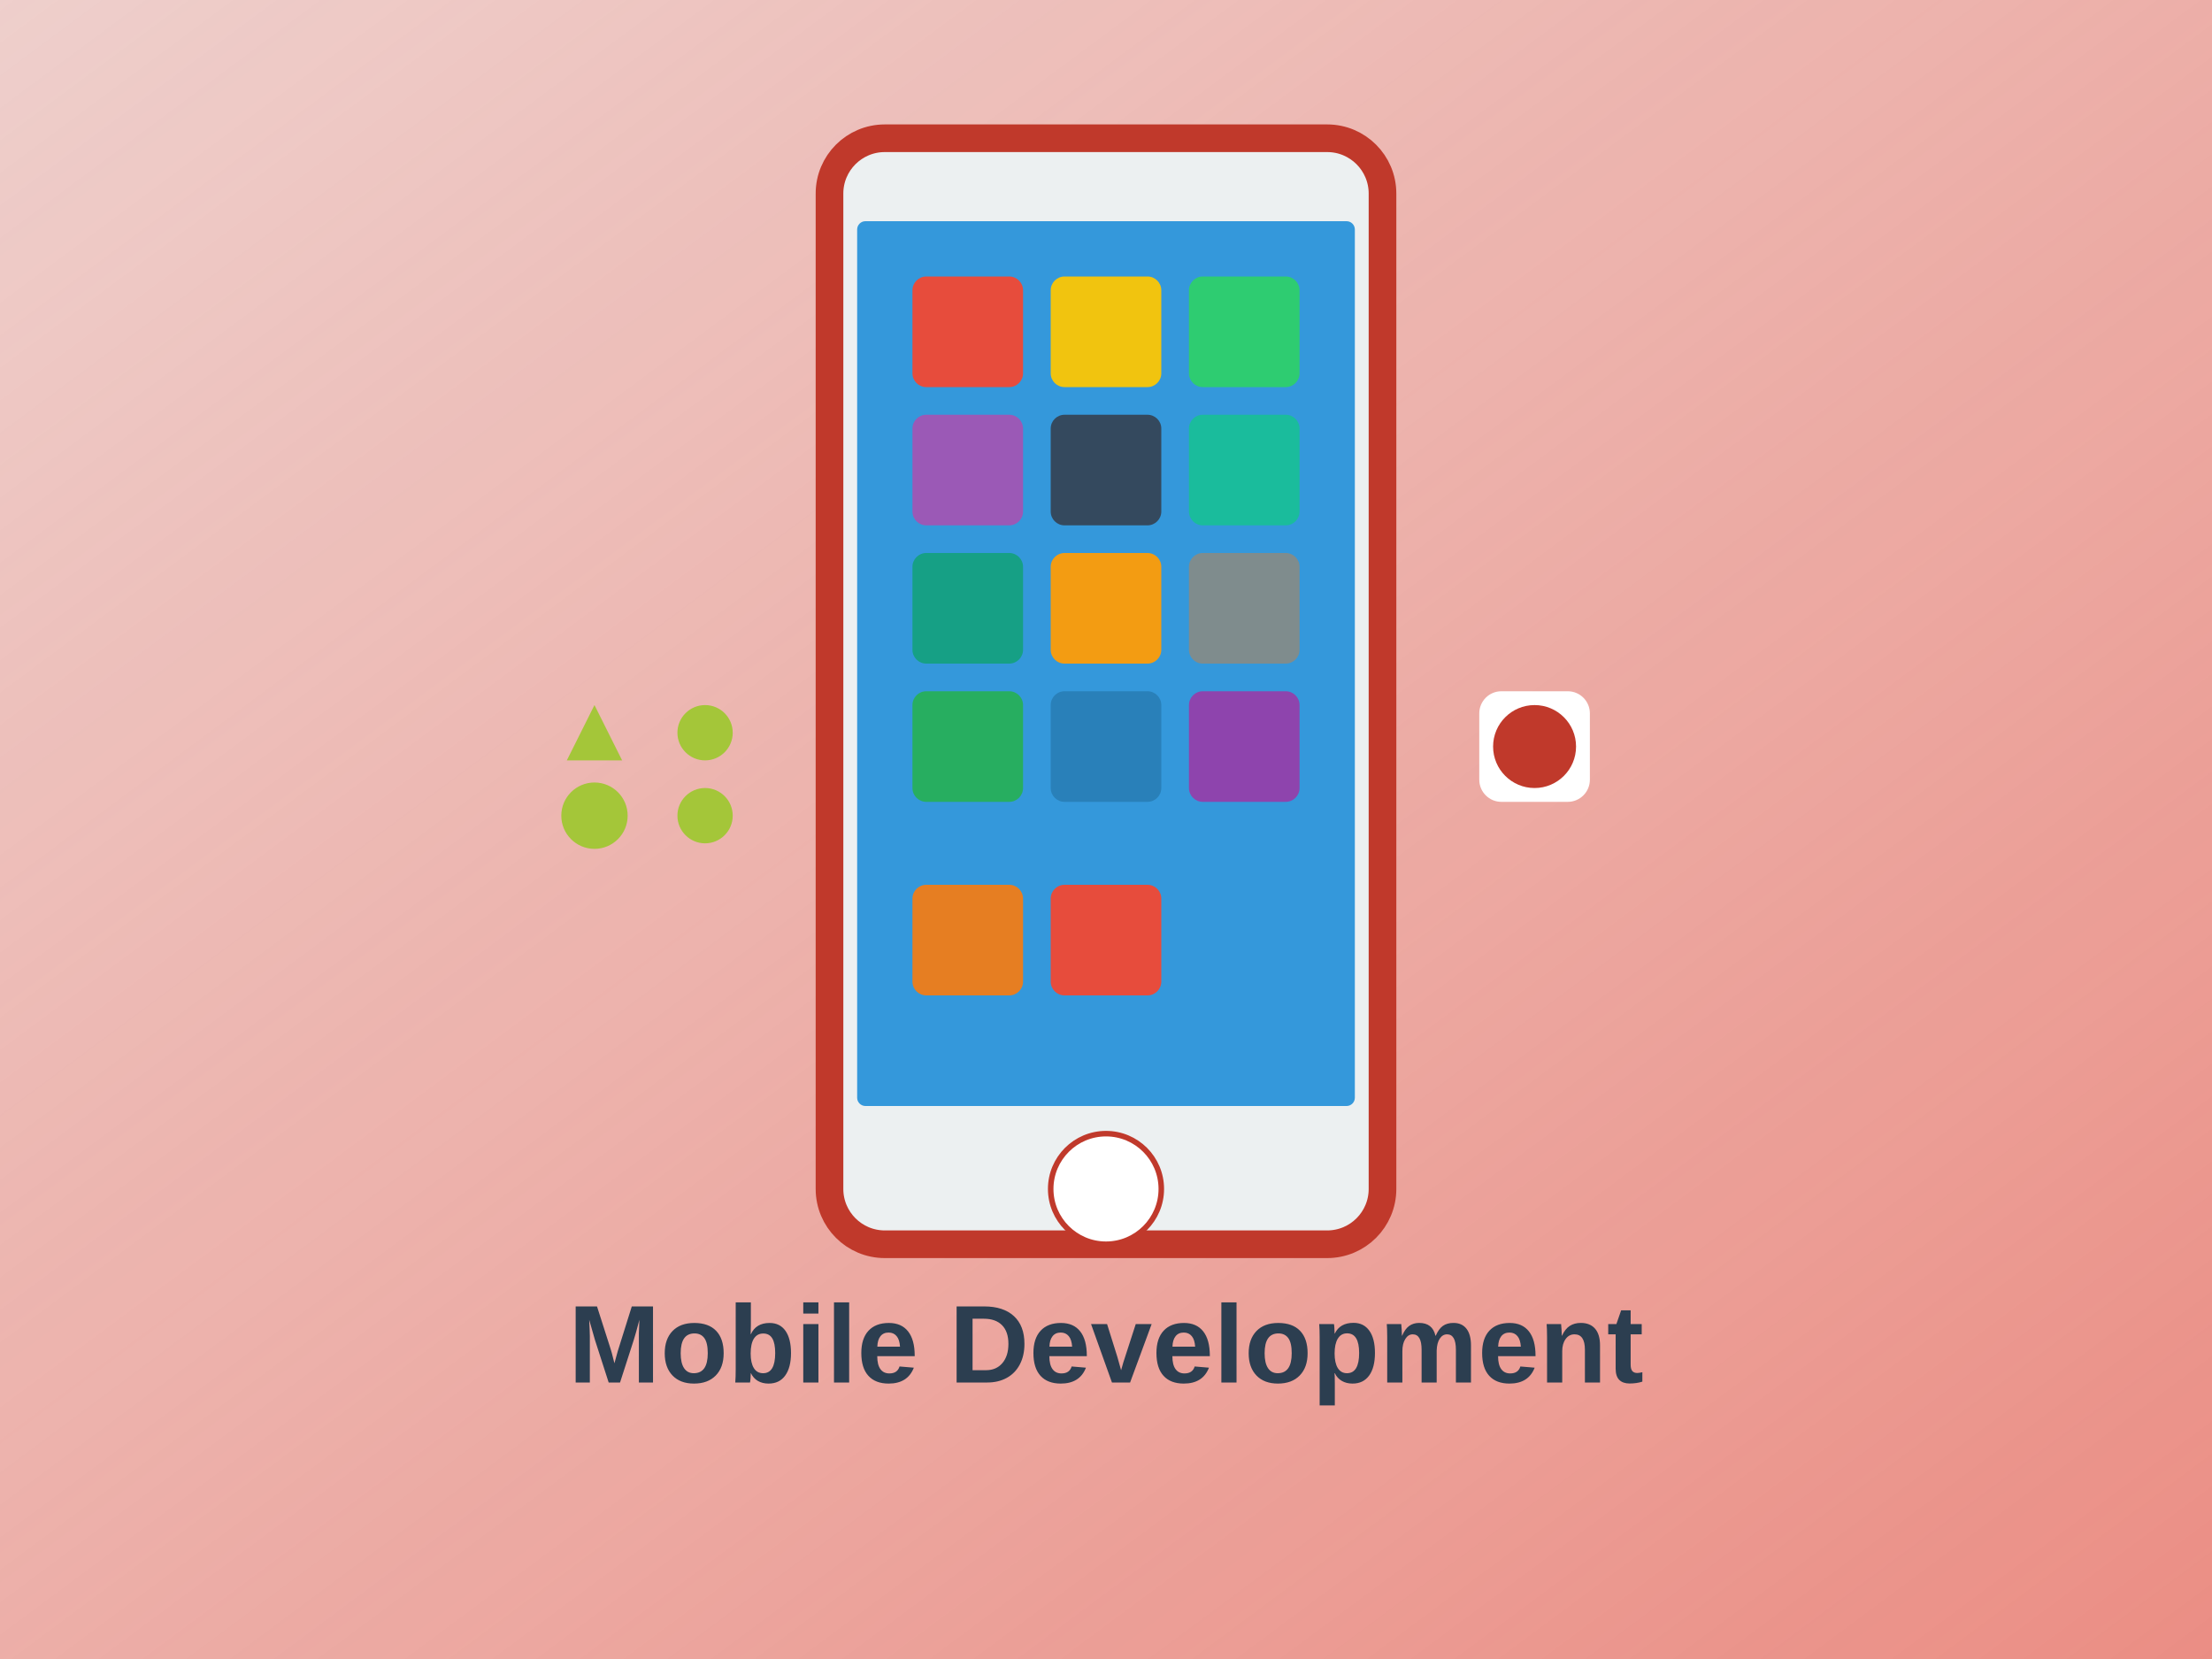
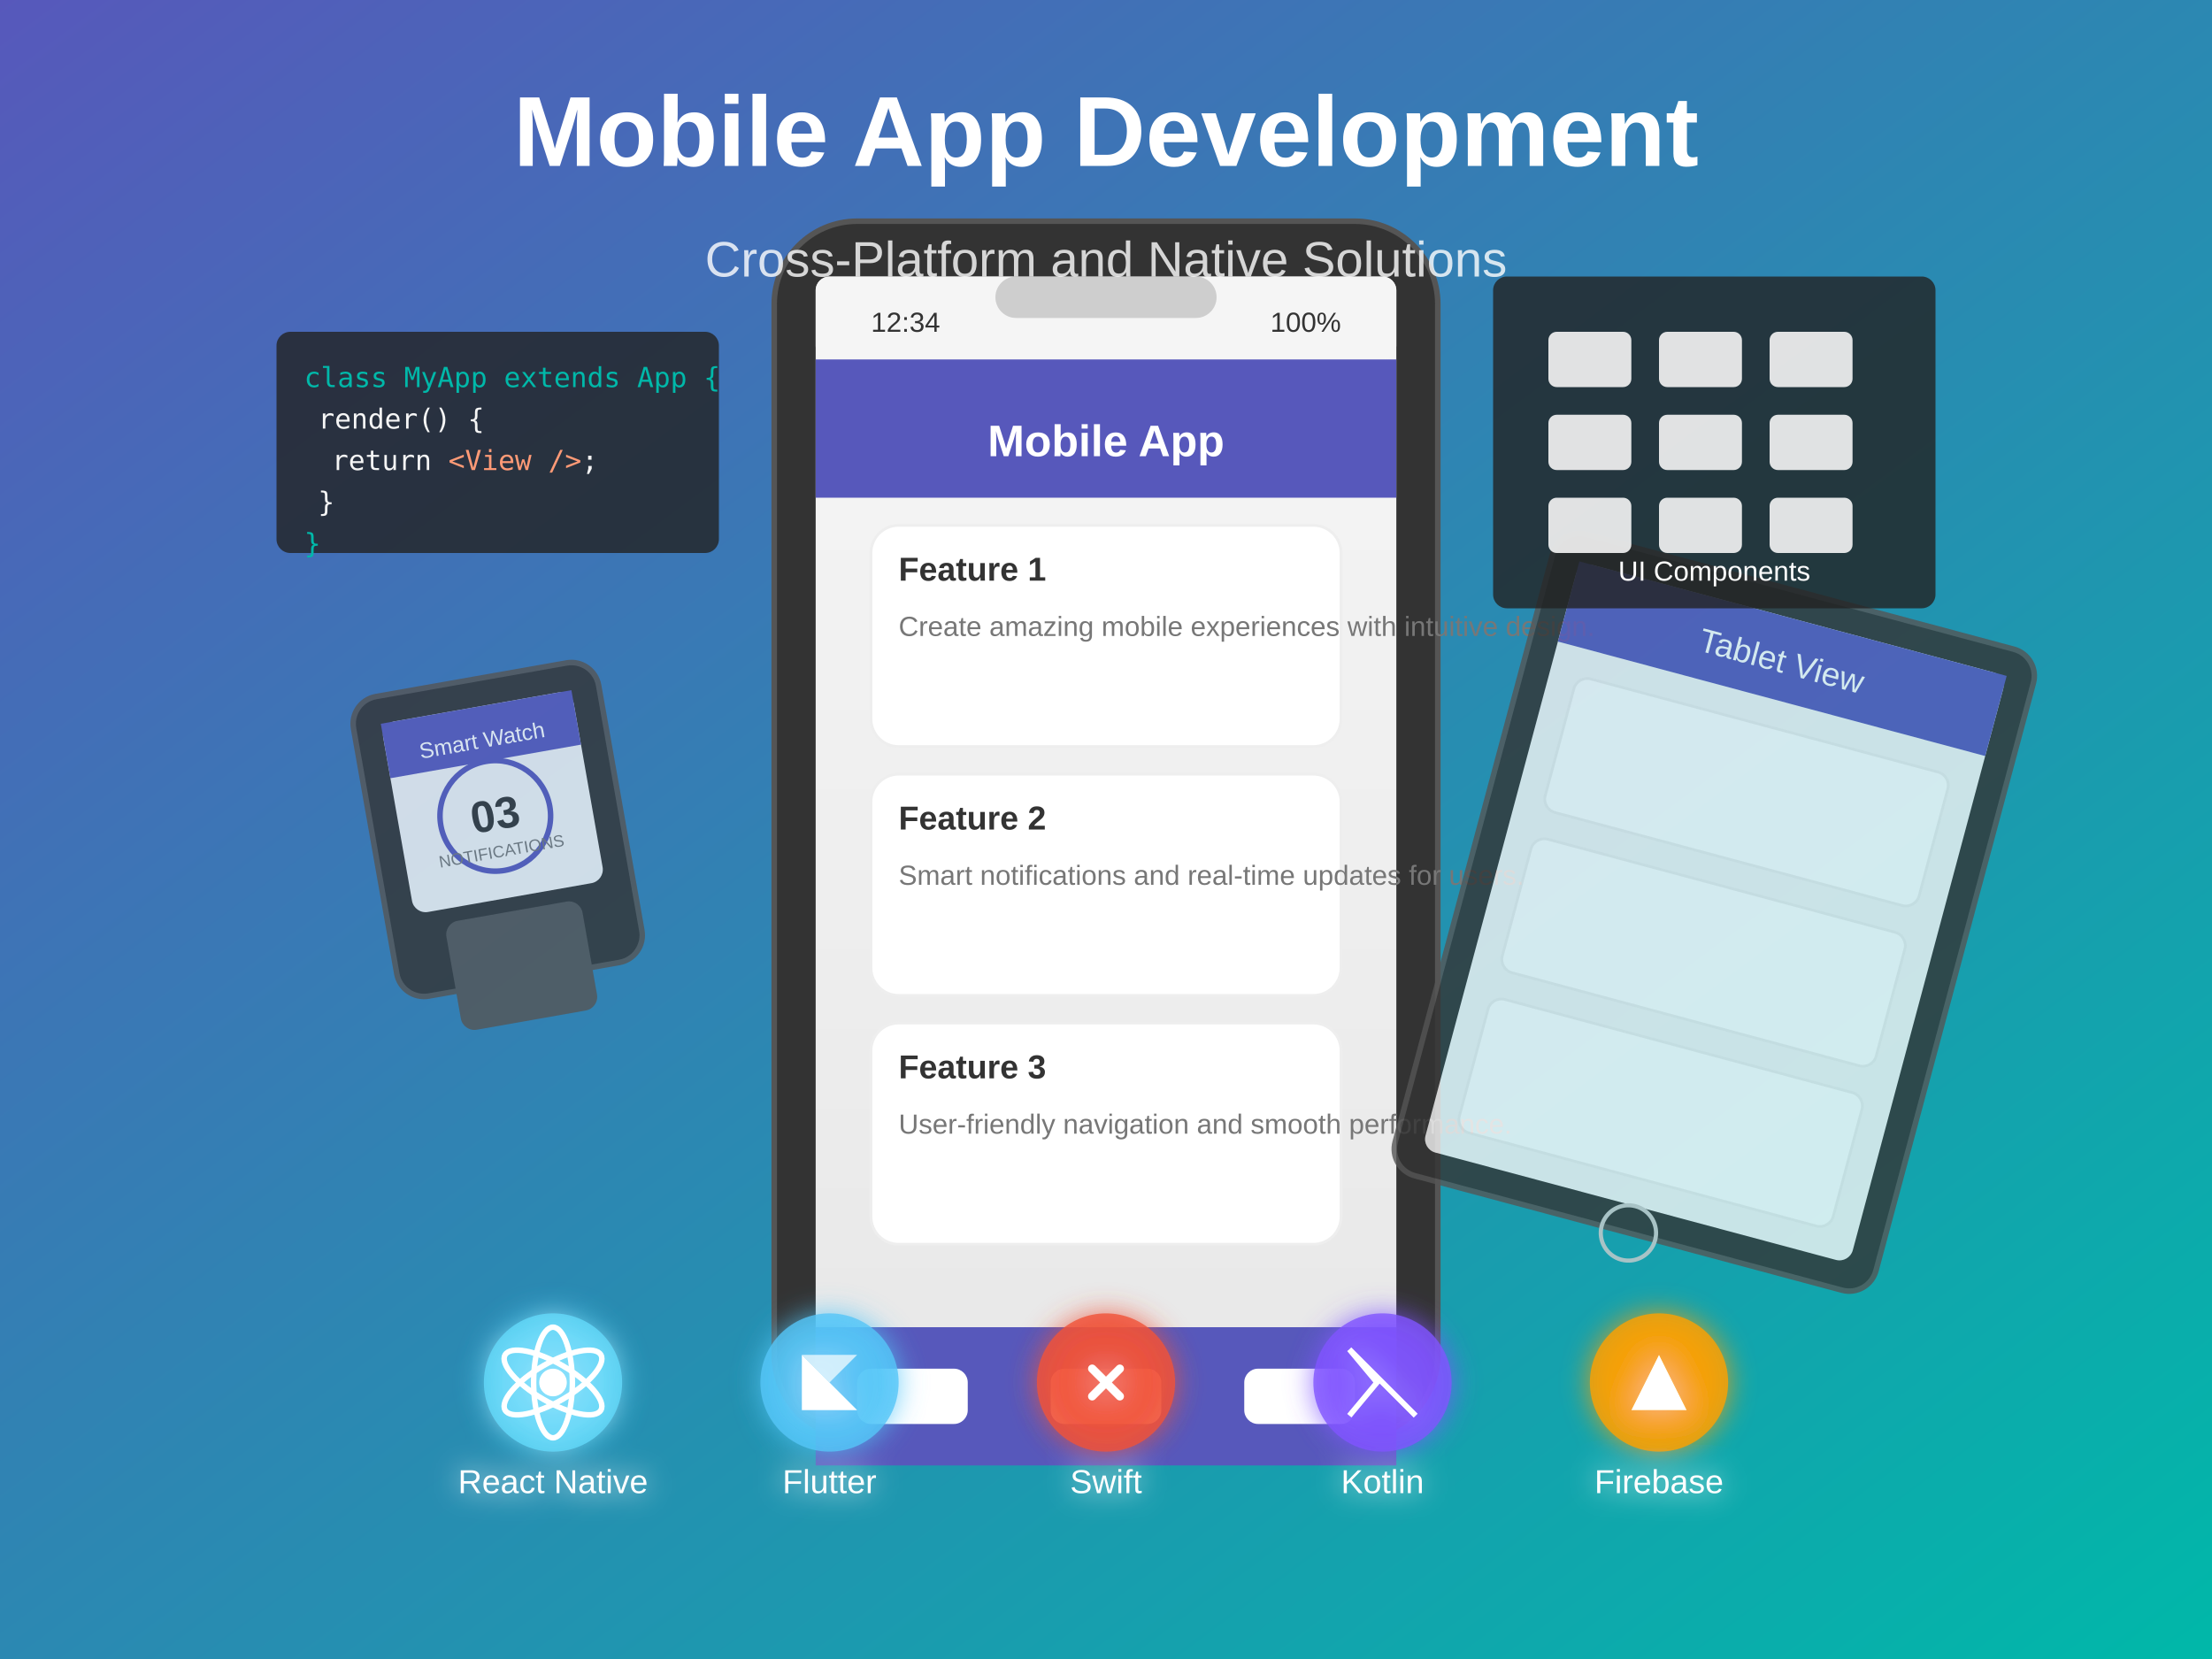
<svg xmlns="http://www.w3.org/2000/svg" width="800" height="600" viewBox="0 0 800 600">
  <defs>
    <linearGradient id="bg-gradient" x1="0%" y1="0%" x2="100%" y2="100%">
-       <stop offset="0%" stop-color="#e74c3c" stop-opacity="0.2" />
-       <stop offset="100%" stop-color="#e74c3c" stop-opacity="0.6" />
+       <stop offset="0%" stop-color="#5758BB" stop-opacity="1" />
+       <stop offset="100%" stop-color="#00B8A9" stop-opacity="1" />
    </linearGradient>
+     <linearGradient id="screen-gradient" x1="0%" y1="0%" x2="0%" y2="100%">
+       <stop offset="0%" stop-color="#F6F6F6" stop-opacity="1" />
+       <stop offset="100%" stop-color="#E8E8E8" stop-opacity="1" />
+     </linearGradient>
+     <filter id="glow" x="-50%" y="-50%" width="200%" height="200%">
+       <feGaussianBlur in="SourceGraphic" stdDeviation="5" result="blur" />
+       <feComposite in="SourceGraphic" in2="blur" operator="over" />
+     </filter>
  </defs>
  <rect width="800" height="600" fill="url(#bg-gradient)" />
-   <rect x="300" y="50" width="200" height="400" rx="20" ry="20" fill="#ecf0f1" stroke="#c0392b" stroke-width="10" />
-   <rect x="310" y="80" width="180" height="320" rx="3" ry="3" fill="#3498db" />
-   <circle cx="400" cy="430" r="20" fill="white" stroke="#c0392b" stroke-width="2" />
+   <g transform="translate(400, 300)">
+     <rect x="-120" y="-220" width="240" height="440" rx="30" ry="30" fill="#333" stroke="#555" stroke-width="2" />
+     <rect x="-105" y="-200" width="210" height="400" rx="5" ry="5" fill="url(#screen-gradient)" />
+     <rect x="-40" y="-200" width="80" height="15" rx="7.5" ry="7.5" fill="#333" />
+     <circle cx="0" cy="210" r="15" fill="none" stroke="#ccc" stroke-width="2" />
+     <rect x="-105" y="-200" width="210" height="30" rx="5" ry="5" fill="#f5f5f5" opacity="0.8" />
+     <text x="-85" y="-180" font-family="Arial, sans-serif" font-size="10" fill="#333">12:34</text>
+     <text x="85" y="-180" font-family="Arial, sans-serif" font-size="10" fill="#333" text-anchor="end">100%</text>
+     <g>
+       <rect x="-105" y="-170" width="210" height="50" fill="#5758BB" />
+       <text x="0" y="-135" font-family="Arial, sans-serif" font-size="16" font-weight="bold" fill="#fff" text-anchor="middle">Mobile App</text>
+       <rect x="-105" y="180" width="210" height="50" fill="#5758BB" />
+       <g fill="#fff">
+         <rect x="-90" y="195" width="40" height="20" rx="5" ry="5" />
+         <rect x="-20" y="195" width="40" height="20" rx="5" ry="5" />
+         <rect x="50" y="195" width="40" height="20" rx="5" ry="5" />
+       </g>
+       <g>
+         <rect x="-85" y="-110" width="170" height="80" rx="10" ry="10" fill="#fff" stroke="#eee" stroke-width="1" />
+         <text x="-75" y="-90" font-family="Arial, sans-serif" font-size="12" font-weight="bold" fill="#333">Feature 1</text>
+         <text x="-75" y="-70" font-family="Arial, sans-serif" font-size="10" fill="#777" width="150">Create amazing mobile experiences with intuitive design.</text>
+         <rect x="-85" y="-20" width="170" height="80" rx="10" ry="10" fill="#fff" stroke="#eee" stroke-width="1" />
+         <text x="-75" y="0" font-family="Arial, sans-serif" font-size="12" font-weight="bold" fill="#333">Feature 2</text>
+         <text x="-75" y="20" font-family="Arial, sans-serif" font-size="10" fill="#777" width="150">Smart notifications and real-time updates for users.</text>
+         <rect x="-85" y="70" width="170" height="80" rx="10" ry="10" fill="#fff" stroke="#eee" stroke-width="1" />
+         <text x="-75" y="90" font-family="Arial, sans-serif" font-size="12" font-weight="bold" fill="#333">Feature 3</text>
+         <text x="-75" y="110" font-family="Arial, sans-serif" font-size="10" fill="#777" width="150">User-friendly navigation and smooth performance.</text>
+       </g>
+     </g>
+   </g>
+   <g opacity="0.8">
+     <g transform="translate(620, 330) rotate(15)">
+       <rect x="-90" y="-120" width="180" height="240" rx="10" ry="10" fill="#333" stroke="#555" stroke-width="2" />
+       <rect x="-80" y="-110" width="160" height="220" rx="5" ry="5" fill="#f5f5f5" />
+       <circle cx="0" cy="120" r="10" fill="none" stroke="#ccc" stroke-width="1.5" />
+       <rect x="-80" y="-110" width="160" height="30" fill="#5758BB" />
+       <text x="0" y="-90" font-family="Arial, sans-serif" font-size="12" fill="#fff" text-anchor="middle">Tablet View</text>
+       <rect x="-70" y="-70" width="140" height="50" rx="5" ry="5" fill="#fff" stroke="#eee" stroke-width="1" />
+       <rect x="-70" y="-10" width="140" height="50" rx="5" ry="5" fill="#fff" stroke="#eee" stroke-width="1" />
+       <rect x="-70" y="50" width="140" height="50" rx="5" ry="5" fill="#fff" stroke="#eee" stroke-width="1" />
+     </g>
+     <g transform="translate(180, 300) rotate(-10)">
+       <rect x="-45" y="-55" width="90" height="110" rx="10" ry="10" fill="#333" stroke="#555" stroke-width="2" />
+       <rect x="-35" y="-45" width="70" height="70" rx="5" ry="5" fill="#f5f5f5" />
+       <rect x="-25" y="30" width="50" height="40" rx="5" ry="5" fill="#555" />
+       <rect x="-35" y="-45" width="70" height="20" fill="#5758BB" />
+       <text x="0" y="-30" font-family="Arial, sans-serif" font-size="8" fill="#fff" text-anchor="middle">Smart Watch</text>
+       <circle cx="0" cy="-5" r="20" fill="none" stroke="#5758BB" stroke-width="2" />
+       <text x="0" y="0" font-family="Arial, sans-serif" font-size="16" font-weight="bold" fill="#333" text-anchor="middle">03</text>
+       <text x="0" y="10" font-family="Arial, sans-serif" font-size="6" fill="#777" text-anchor="middle">NOTIFICATIONS</text>
+     </g>
+   </g>
  <g>
-     <rect x="330" y="100" width="40" height="40" rx="5" ry="5" fill="#e74c3c" />
-     <rect x="380" y="100" width="40" height="40" rx="5" ry="5" fill="#f1c40f" />
-     <rect x="430" y="100" width="40" height="40" rx="5" ry="5" fill="#2ecc71" />
-     <rect x="330" y="150" width="40" height="40" rx="5" ry="5" fill="#9b59b6" />
-     <rect x="380" y="150" width="40" height="40" rx="5" ry="5" fill="#34495e" />
-     <rect x="430" y="150" width="40" height="40" rx="5" ry="5" fill="#1abc9c" />
-     <rect x="330" y="200" width="40" height="40" rx="5" ry="5" fill="#16a085" />
-     <rect x="380" y="200" width="40" height="40" rx="5" ry="5" fill="#f39c12" />
-     <rect x="430" y="200" width="40" height="40" rx="5" ry="5" fill="#7f8c8d" />
-     <rect x="330" y="250" width="40" height="40" rx="5" ry="5" fill="#27ae60" />
-     <rect x="380" y="250" width="40" height="40" rx="5" ry="5" fill="#2980b9" />
-     <rect x="430" y="250" width="40" height="40" rx="5" ry="5" fill="#8e44ad" />
-     <rect x="330" y="320" width="40" height="40" rx="5" ry="5" fill="#e67e22" />
-     <rect x="380" y="320" width="40" height="40" rx="5" ry="5" fill="#e74c3c" />
-     <rect x="430" y="320" width="40" height="40" rx="5" ry="5" fill="#3498db" />
+     <g transform="translate(180, 160)">
+       <rect x="-80" y="-40" width="160" height="80" rx="5" ry="5" fill="#222" opacity="0.8" />
+       <text x="-70" y="-20" font-family="monospace" font-size="10" fill="#00B8A9">class MyApp extends App {</text>
+       <text x="-65" y="-5" font-family="monospace" font-size="10" fill="#f5f5f5">  render() {</text>
+       <text x="-60" y="10" font-family="monospace" font-size="10" fill="#f5f5f5">    return <tspan fill="#FF9A76">&lt;View /&gt;</tspan>;</text>
+       <text x="-65" y="25" font-family="monospace" font-size="10" fill="#f5f5f5">  }</text>
+       <text x="-70" y="40" font-family="monospace" font-size="10" fill="#00B8A9">}</text>
+     </g>
+     <g transform="translate(620, 160)">
+       <rect x="-80" y="-60" width="160" height="120" rx="5" ry="5" fill="#222" opacity="0.8" />
+       <g fill="#f5f5f5" opacity="0.9">
+         <rect x="-60" y="-40" width="30" height="20" rx="3" ry="3" />
+         <rect x="-20" y="-40" width="30" height="20" rx="3" ry="3" />
+         <rect x="20" y="-40" width="30" height="20" rx="3" ry="3" />
+         <rect x="-60" y="-10" width="30" height="20" rx="3" ry="3" />
+         <rect x="-20" y="-10" width="30" height="20" rx="3" ry="3" />
+         <rect x="20" y="-10" width="30" height="20" rx="3" ry="3" />
+         <rect x="-60" y="20" width="30" height="20" rx="3" ry="3" />
+         <rect x="-20" y="20" width="30" height="20" rx="3" ry="3" />
+         <rect x="20" y="20" width="30" height="20" rx="3" ry="3" />
+       </g>
+       <text x="0" y="50" font-family="Arial, sans-serif" font-size="10" fill="#fff" text-anchor="middle">UI Components</text>
+     </g>
  </g>
-   <g transform="translate(200, 250)">
-     <path d="M15,5 L25,25 L5,25 Z" fill="#a4c639" />
-     <circle cx="15" cy="45" r="12" fill="#a4c639" />
-     <circle cx="55" cy="15" r="10" fill="#a4c639" />
-     <circle cx="55" cy="45" r="10" fill="#a4c639" />
+   <g transform="translate(400, 500)">
+     <g transform="translate(-200, 0)" filter="url(#glow)">
+       <circle cx="0" cy="0" r="25" fill="#61DAFB" opacity="0.8" />
+       <circle cx="0" cy="0" r="5" fill="#fff" />
+       <ellipse cx="0" cy="0" rx="20" ry="7" fill="none" stroke="#fff" stroke-width="2" transform="rotate(30)" />
+       <ellipse cx="0" cy="0" rx="20" ry="7" fill="none" stroke="#fff" stroke-width="2" transform="rotate(90)" />
+       <ellipse cx="0" cy="0" rx="20" ry="7" fill="none" stroke="#fff" stroke-width="2" transform="rotate(150)" />
+       <text x="0" y="40" font-family="Arial, sans-serif" font-size="12" fill="#fff" text-anchor="middle">React Native</text>
+     </g>
+     <g transform="translate(-100, 0)" filter="url(#glow)">
+       <circle cx="0" cy="0" r="25" fill="#54C5F8" opacity="0.8" />
+       <path d="M-10,-10 L10,10 L-10,10 Z" fill="#fff" />
+       <path d="M-10,-10 L10,-10 L0,0 Z" fill="#fff" opacity="0.7" />
+       <text x="0" y="40" font-family="Arial, sans-serif" font-size="12" fill="#fff" text-anchor="middle">Flutter</text>
+     </g>
+     <g transform="translate(0, 0)" filter="url(#glow)">
+       <circle cx="0" cy="0" r="25" fill="#F05138" opacity="0.8" />
+       <path d="M-5,-5 L5,5 M-5,5 L5,-5" stroke="#fff" stroke-width="3" stroke-linecap="round" />
+       <text x="0" y="40" font-family="Arial, sans-serif" font-size="12" fill="#fff" text-anchor="middle">Swift</text>
+     </g>
+     <g transform="translate(100, 0)" filter="url(#glow)">
+       <circle cx="0" cy="0" r="25" fill="#7F52FF" opacity="0.8" />
+       <path d="M-12,-12 L12,12 M-12,12 L-2,0 L-12,-12" fill="none" stroke="#fff" stroke-width="2" />
+       <text x="0" y="40" font-family="Arial, sans-serif" font-size="12" fill="#fff" text-anchor="middle">Kotlin</text>
+     </g>
+     <g transform="translate(200, 0)" filter="url(#glow)">
+       <circle cx="0" cy="0" r="25" fill="#FFA000" opacity="0.8" />
+       <path d="M-10,10 L0,-10 L10,10 Z" fill="#fff" />
+       <text x="0" y="40" font-family="Arial, sans-serif" font-size="12" fill="#fff" text-anchor="middle">Firebase</text>
+     </g>
  </g>
-   <g transform="translate(535, 250)">
-     <rect x="0" y="0" width="40" height="40" rx="8" ry="8" fill="white" />
-     <circle cx="20" cy="20" r="15" fill="#c0392b" />
-   </g>
-   <text x="400" y="500" font-family="Arial, sans-serif" font-size="40" font-weight="bold" fill="#2c3e50" text-anchor="middle">Mobile Development</text>
+   <text x="400" y="60" font-family="Arial, sans-serif" font-size="36" font-weight="bold" fill="#fff" text-anchor="middle">Mobile App Development</text>
+   <text x="400" y="100" font-family="Arial, sans-serif" font-size="18" fill="#fff" text-anchor="middle" opacity="0.8">Cross-Platform and Native Solutions</text>
</svg>
